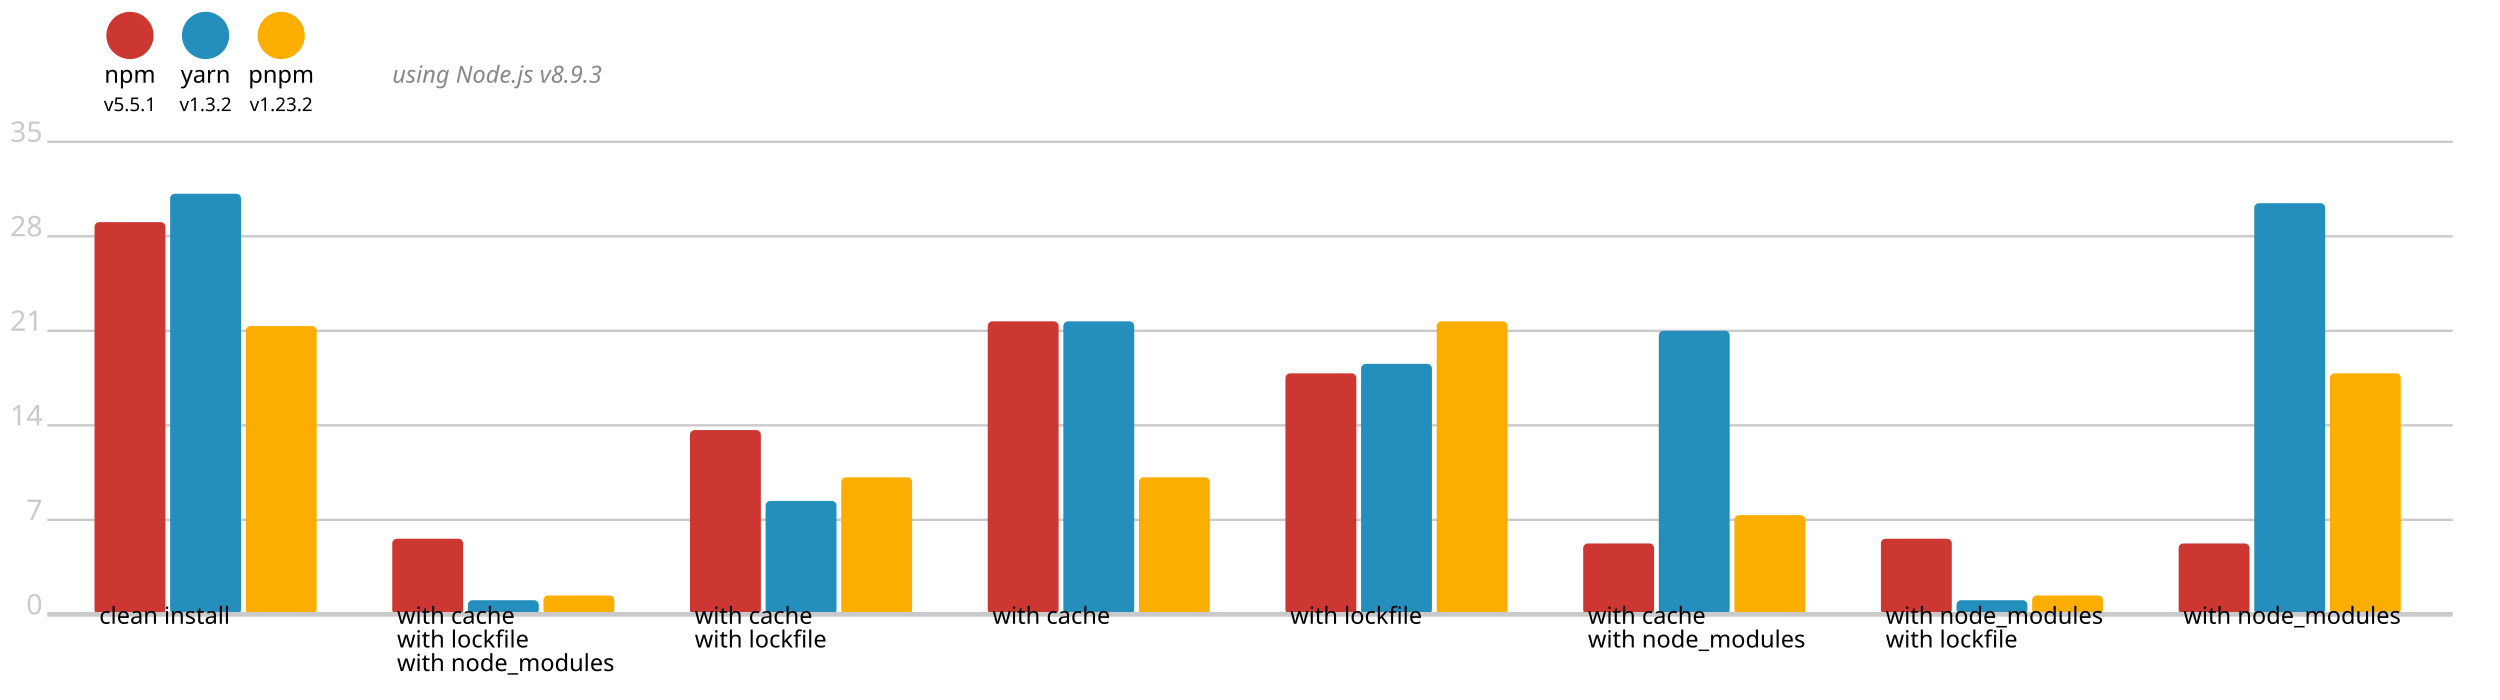
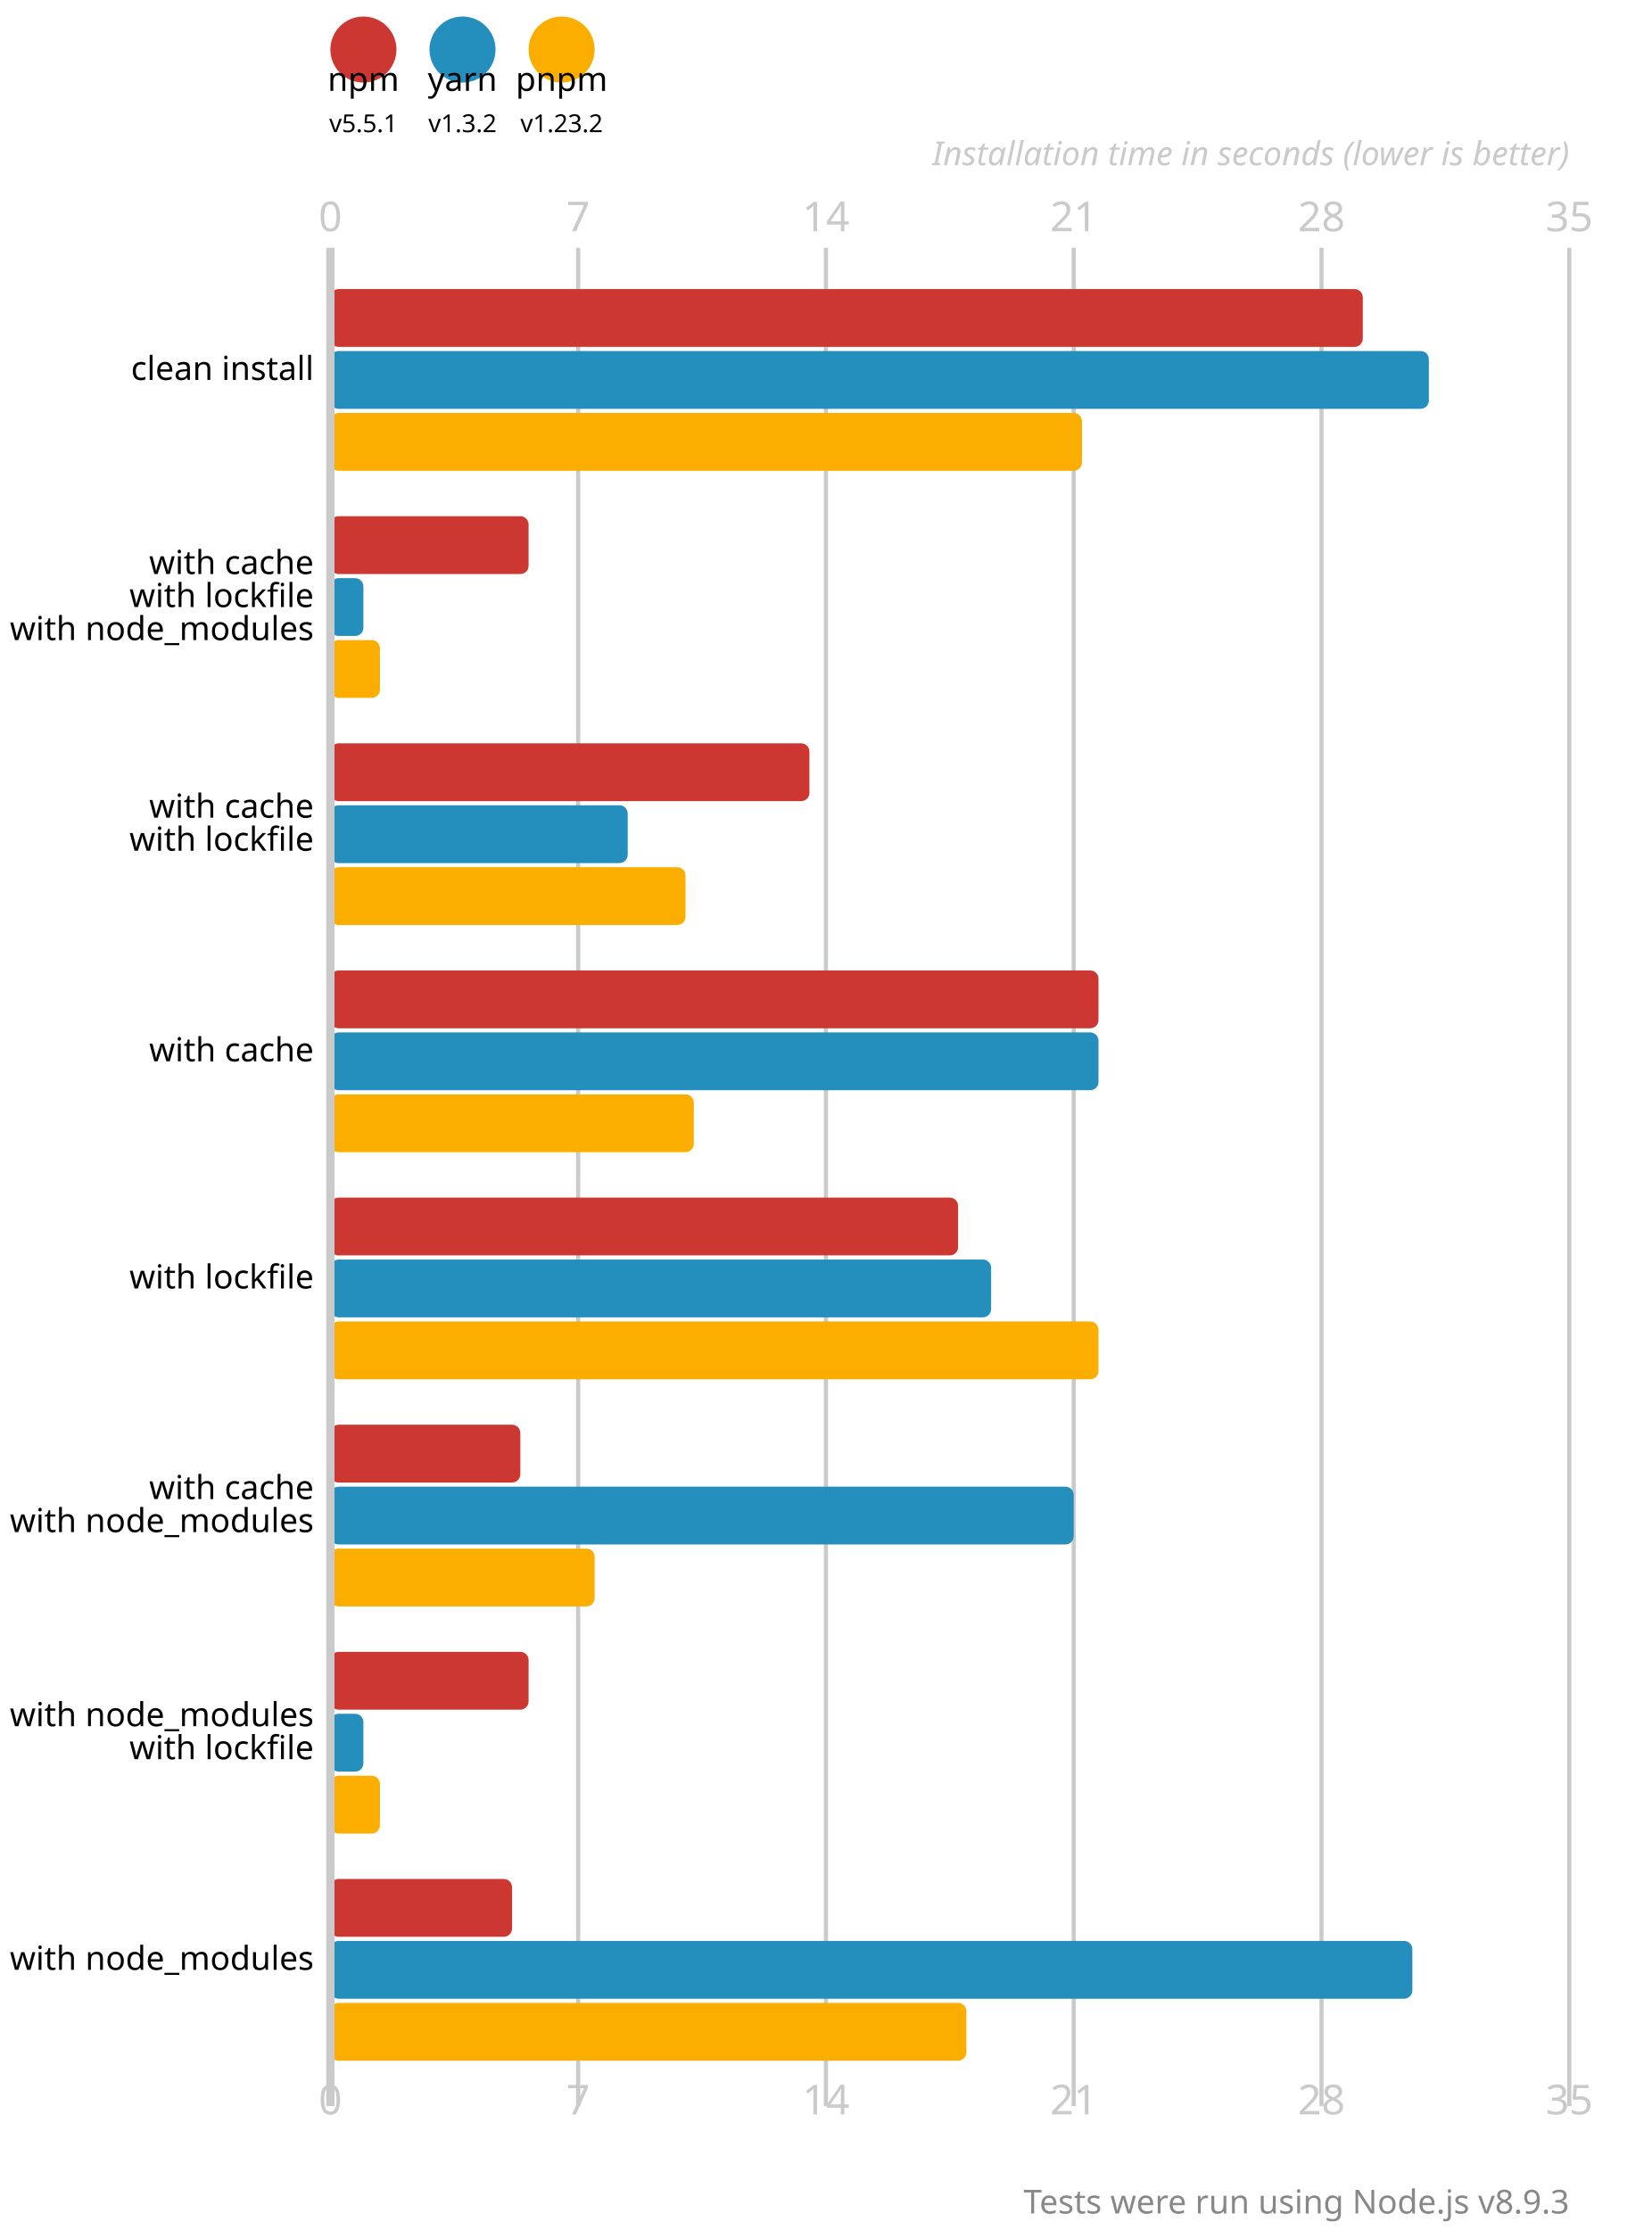
- <svg xmlns="http://www.w3.org/2000/svg" version="1.1" viewBox="0 0 529 148">
-   <circle cx="27.5" cy="7.5" r="5" fill="#cd3731" />
-   <text x="27.5" y="17.5" font-size="5" font-family="system-ui" alignment-baseline="middle" text-anchor="middle">npm</text>
-   <text x="27.5" y="23.5" font-size="4" font-family="system-ui" alignment-baseline="middle" text-anchor="middle">v5.5.1</text>
-   <circle cx="43.5" cy="7.5" r="5" fill="#248ebd" />
-   <text x="43.5" y="17.5" font-size="5" font-family="system-ui" alignment-baseline="middle" text-anchor="middle">yarn</text>
-   <text x="43.5" y="23.5" font-size="4" font-family="system-ui" alignment-baseline="middle" text-anchor="middle">v1.3.2</text>
-   <circle cx="59.5" cy="7.5" r="5" fill="#fbae00" />
-   <text x="59.5" y="17.5" font-size="5" font-family="system-ui" alignment-baseline="middle" text-anchor="middle">pnpm</text>
-   <text x="59.5" y="23.5" font-size="4" font-family="system-ui" alignment-baseline="middle" text-anchor="middle">v1.23.2</text>
-   <text x="83" y="17.5" font-size="5" font-family="system-ui" font-style="italic" alignment-baseline="middle" fill="#888">using Node.js v8.9.3</text>
-   <line x1="10" y1="30" x2="519" y2="30" stroke-width="0.5" stroke="#cacaca" />
-   <text x="9" y="30" fill="#cacaca" font-size="6" font-family="system-ui" alignment-baseline="middle" text-anchor="end">35</text>
-   <line x1="10" y1="50" x2="519" y2="50" stroke-width="0.5" stroke="#cacaca" />
-   <text x="9" y="50" fill="#cacaca" font-size="6" font-family="system-ui" alignment-baseline="middle" text-anchor="end">28</text>
-   <line x1="10" y1="70" x2="519" y2="70" stroke-width="0.5" stroke="#cacaca" />
-   <text x="9" y="70" fill="#cacaca" font-size="6" font-family="system-ui" alignment-baseline="middle" text-anchor="end">21</text>
-   <line x1="10" y1="90" x2="519" y2="90" stroke-width="0.5" stroke="#cacaca" />
-   <text x="9" y="90" fill="#cacaca" font-size="6" font-family="system-ui" alignment-baseline="middle" text-anchor="end">14</text>
-   <line x1="10" y1="110" x2="519" y2="110" stroke-width="0.5" stroke="#cacaca" />
-   <text x="9" y="110" fill="#cacaca" font-size="6" font-family="system-ui" alignment-baseline="middle" text-anchor="end">7</text>
-   <text x="9" y="130" fill="#cacaca" font-size="6" font-family="system-ui" alignment-baseline="middle" text-anchor="end">0</text>
-   <rect x="20" y="47" width="15" height="83" fill="#cd3731" rx="1" ry="1" />
-   <rect x="36" y="41" width="15" height="89" fill="#248ebd" rx="1" ry="1" />
-   <rect x="52" y="69" width="15" height="61" fill="#fbae00" rx="1" ry="1" />
-   <rect x="83" y="114" width="15" height="16" fill="#cd3731" rx="1" ry="1" />
-   <rect x="99" y="127" width="15" height="3" fill="#248ebd" rx="1" ry="1" />
-   <rect x="115" y="126" width="15" height="4" fill="#fbae00" rx="1" ry="1" />
-   <rect x="146" y="91" width="15" height="39" fill="#cd3731" rx="1" ry="1" />
-   <rect x="162" y="106" width="15" height="24" fill="#248ebd" rx="1" ry="1" />
-   <rect x="178" y="101" width="15" height="29" fill="#fbae00" rx="1" ry="1" />
-   <rect x="209" y="68" width="15" height="62" fill="#cd3731" rx="1" ry="1" />
-   <rect x="225" y="68" width="15" height="62" fill="#248ebd" rx="1" ry="1" />
-   <rect x="241" y="101" width="15" height="29" fill="#fbae00" rx="1" ry="1" />
-   <rect x="272" y="79" width="15" height="51" fill="#cd3731" rx="1" ry="1" />
-   <rect x="288" y="77" width="15" height="53" fill="#248ebd" rx="1" ry="1" />
-   <rect x="304" y="68" width="15" height="62" fill="#fbae00" rx="1" ry="1" />
-   <rect x="335" y="115" width="15" height="15" fill="#cd3731" rx="1" ry="1" />
-   <rect x="351" y="70" width="15" height="60" fill="#248ebd" rx="1" ry="1" />
-   <rect x="367" y="109" width="15" height="21" fill="#fbae00" rx="1" ry="1" />
-   <rect x="398" y="114" width="15" height="16" fill="#cd3731" rx="1" ry="1" />
-   <rect x="414" y="127" width="15" height="3" fill="#248ebd" rx="1" ry="1" />
-   <rect x="430" y="126" width="15" height="4" fill="#fbae00" rx="1" ry="1" />
-   <rect x="461" y="115" width="15" height="15" fill="#cd3731" rx="1" ry="1" />
-   <rect x="477" y="43" width="15" height="87" fill="#248ebd" rx="1" ry="1" />
-   <rect x="493" y="79" width="15" height="51" fill="#fbae00" rx="1" ry="1" />
-   <line x1="10" y1="130" x2="519" y2="130" stroke-width="1" stroke="#cacaca" />
-   <text x="21" y="132" font-size="5" font-family="system-ui" alignment-baseline="hanging" text-anchor="start">clean install</text>
-   <text x="84" y="132" font-size="5" font-family="system-ui" alignment-baseline="hanging" text-anchor="start">with cache</text>
-   <text x="84" y="137" font-size="5" font-family="system-ui" alignment-baseline="hanging" text-anchor="start">with lockfile</text>
-   <text x="84" y="142" font-size="5" font-family="system-ui" alignment-baseline="hanging" text-anchor="start">with node_modules</text>
-   <text x="147" y="132" font-size="5" font-family="system-ui" alignment-baseline="hanging" text-anchor="start">with cache</text>
-   <text x="147" y="137" font-size="5" font-family="system-ui" alignment-baseline="hanging" text-anchor="start">with lockfile</text>
-   <text x="210" y="132" font-size="5" font-family="system-ui" alignment-baseline="hanging" text-anchor="start">with cache</text>
-   <text x="273" y="132" font-size="5" font-family="system-ui" alignment-baseline="hanging" text-anchor="start">with lockfile</text>
-   <text x="336" y="132" font-size="5" font-family="system-ui" alignment-baseline="hanging" text-anchor="start">with cache</text>
-   <text x="336" y="137" font-size="5" font-family="system-ui" alignment-baseline="hanging" text-anchor="start">with node_modules</text>
-   <text x="399" y="132" font-size="5" font-family="system-ui" alignment-baseline="hanging" text-anchor="start">with node_modules</text>
-   <text x="399" y="137" font-size="5" font-family="system-ui" alignment-baseline="hanging" text-anchor="start">with lockfile</text>
-   <text x="462" y="132" font-size="5" font-family="system-ui" alignment-baseline="hanging" text-anchor="start">with node_modules</text>
+ <svg xmlns="http://www.w3.org/2000/svg" version="1.1" viewBox="0 0 200 270">
+   <circle cx="44" cy="6" r="4" fill="#cd3731" />
+   <text x="44" y="11" font-size="4" font-family="system-ui" alignment-baseline="hanging" text-anchor="middle">npm</text>
+   <text x="44" y="16" font-size="3" font-family="system-ui" alignment-baseline="hanging" text-anchor="middle">v5.5.1</text>
+   <circle cx="56" cy="6" r="4" fill="#248ebd" />
+   <text x="56" y="11" font-size="4" font-family="system-ui" alignment-baseline="hanging" text-anchor="middle">yarn</text>
+   <text x="56" y="16" font-size="3" font-family="system-ui" alignment-baseline="hanging" text-anchor="middle">v1.3.2</text>
+   <circle cx="68" cy="6" r="4" fill="#fbae00" />
+   <text x="68" y="11" font-size="4" font-family="system-ui" alignment-baseline="hanging" text-anchor="middle">pnpm</text>
+   <text x="68" y="16" font-size="3" font-family="system-ui" alignment-baseline="hanging" text-anchor="middle">v1.23.2</text>
+   <text x="40" y="28" fill="#cacaca" font-size="5" font-family="system-ui" text-anchor="middle">0</text>
+   <text x="40" y="256" fill="#cacaca" font-size="5" font-family="system-ui" text-anchor="middle" alignment-baseline="hanging">0</text>
+   <line x1="70" y1="30" x2="70" y2="255" stroke-width="0.5" stroke="#cacaca" />
+   <text x="70" y="28" fill="#cacaca" font-size="5" font-family="system-ui" text-anchor="middle">7</text>
+   <text x="70" y="256" fill="#cacaca" font-size="5" font-family="system-ui" text-anchor="middle" alignment-baseline="hanging">7</text>
+   <line x1="100" y1="30" x2="100" y2="255" stroke-width="0.5" stroke="#cacaca" />
+   <text x="100" y="28" fill="#cacaca" font-size="5" font-family="system-ui" text-anchor="middle">14</text>
+   <text x="100" y="256" fill="#cacaca" font-size="5" font-family="system-ui" text-anchor="middle" alignment-baseline="hanging">14</text>
+   <line x1="130" y1="30" x2="130" y2="255" stroke-width="0.5" stroke="#cacaca" />
+   <text x="130" y="28" fill="#cacaca" font-size="5" font-family="system-ui" text-anchor="middle">21</text>
+   <text x="130" y="256" fill="#cacaca" font-size="5" font-family="system-ui" text-anchor="middle" alignment-baseline="hanging">21</text>
+   <line x1="160" y1="30" x2="160" y2="255" stroke-width="0.5" stroke="#cacaca" />
+   <text x="160" y="28" fill="#cacaca" font-size="5" font-family="system-ui" text-anchor="middle">28</text>
+   <text x="160" y="256" fill="#cacaca" font-size="5" font-family="system-ui" text-anchor="middle" alignment-baseline="hanging">28</text>
+   <line x1="190" y1="30" x2="190" y2="255" stroke-width="0.5" stroke="#cacaca" />
+   <text x="190" y="28" fill="#cacaca" font-size="5" font-family="system-ui" text-anchor="middle">35</text>
+   <text x="190" y="256" fill="#cacaca" font-size="5" font-family="system-ui" text-anchor="middle" alignment-baseline="hanging">35</text>
+   <text x="190" y="20" font-size="4" font-family="system-ui" font-style="italic" text-anchor="end" fill="#cacaca">Installation time in seconds (lower is better)</text>
+   <rect x="40" y="35" width="125" height="7" fill="#cd3731" rx="1" ry="1" />
+   <rect x="40" y="42.5" width="133" height="7" fill="#248ebd" rx="1" ry="1" />
+   <rect x="40" y="50" width="91" height="7" fill="#fbae00" rx="1" ry="1" />
+   <rect x="40" y="62.5" width="24" height="7" fill="#cd3731" rx="1" ry="1" />
+   <rect x="40" y="70" width="4" height="7" fill="#248ebd" rx="1" ry="1" />
+   <rect x="40" y="77.5" width="6" height="7" fill="#fbae00" rx="1" ry="1" />
+   <rect x="40" y="90" width="58" height="7" fill="#cd3731" rx="1" ry="1" />
+   <rect x="40" y="97.5" width="36" height="7" fill="#248ebd" rx="1" ry="1" />
+   <rect x="40" y="105" width="43" height="7" fill="#fbae00" rx="1" ry="1" />
+   <rect x="40" y="117.5" width="93" height="7" fill="#cd3731" rx="1" ry="1" />
+   <rect x="40" y="125" width="93" height="7" fill="#248ebd" rx="1" ry="1" />
+   <rect x="40" y="132.5" width="44" height="7" fill="#fbae00" rx="1" ry="1" />
+   <rect x="40" y="145" width="76" height="7" fill="#cd3731" rx="1" ry="1" />
+   <rect x="40" y="152.5" width="80" height="7" fill="#248ebd" rx="1" ry="1" />
+   <rect x="40" y="160" width="93" height="7" fill="#fbae00" rx="1" ry="1" />
+   <rect x="40" y="172.5" width="23" height="7" fill="#cd3731" rx="1" ry="1" />
+   <rect x="40" y="180" width="90" height="7" fill="#248ebd" rx="1" ry="1" />
+   <rect x="40" y="187.5" width="32" height="7" fill="#fbae00" rx="1" ry="1" />
+   <rect x="40" y="200" width="24" height="7" fill="#cd3731" rx="1" ry="1" />
+   <rect x="40" y="207.5" width="4" height="7" fill="#248ebd" rx="1" ry="1" />
+   <rect x="40" y="215" width="6" height="7" fill="#fbae00" rx="1" ry="1" />
+   <rect x="40" y="227.5" width="22" height="7" fill="#cd3731" rx="1" ry="1" />
+   <rect x="40" y="235" width="131" height="7" fill="#248ebd" rx="1" ry="1" />
+   <rect x="40" y="242.5" width="77" height="7" fill="#fbae00" rx="1" ry="1" />
+   <line x1="40" y1="30" x2="40" y2="255" stroke-width="1" stroke="#cacaca" />
+   <text x="38" y="46" font-size="4" font-family="system-ui" alignment-baseline="middle" text-anchor="end">clean install</text>
+   <text x="38" y="69.5" font-size="4" font-family="system-ui" alignment-baseline="middle" text-anchor="end">with cache</text>
+   <text x="38" y="73.5" font-size="4" font-family="system-ui" alignment-baseline="middle" text-anchor="end">with lockfile</text>
+   <text x="38" y="77.5" font-size="4" font-family="system-ui" alignment-baseline="middle" text-anchor="end">with node_modules</text>
+   <text x="38" y="99" font-size="4" font-family="system-ui" alignment-baseline="middle" text-anchor="end">with cache</text>
+   <text x="38" y="103" font-size="4" font-family="system-ui" alignment-baseline="middle" text-anchor="end">with lockfile</text>
+   <text x="38" y="128.5" font-size="4" font-family="system-ui" alignment-baseline="middle" text-anchor="end">with cache</text>
+   <text x="38" y="156" font-size="4" font-family="system-ui" alignment-baseline="middle" text-anchor="end">with lockfile</text>
+   <text x="38" y="181.5" font-size="4" font-family="system-ui" alignment-baseline="middle" text-anchor="end">with cache</text>
+   <text x="38" y="185.5" font-size="4" font-family="system-ui" alignment-baseline="middle" text-anchor="end">with node_modules</text>
+   <text x="38" y="209" font-size="4" font-family="system-ui" alignment-baseline="middle" text-anchor="end">with node_modules</text>
+   <text x="38" y="213" font-size="4" font-family="system-ui" alignment-baseline="middle" text-anchor="end">with lockfile</text>
+   <text x="38" y="238.5" font-size="4" font-family="system-ui" alignment-baseline="middle" text-anchor="end">with node_modules</text>
+   <text x="190" y="268" font-size="4" font-family="system-ui" text-anchor="end" fill="#888">Tests were run using Node.js v8.9.3</text>
</svg>
